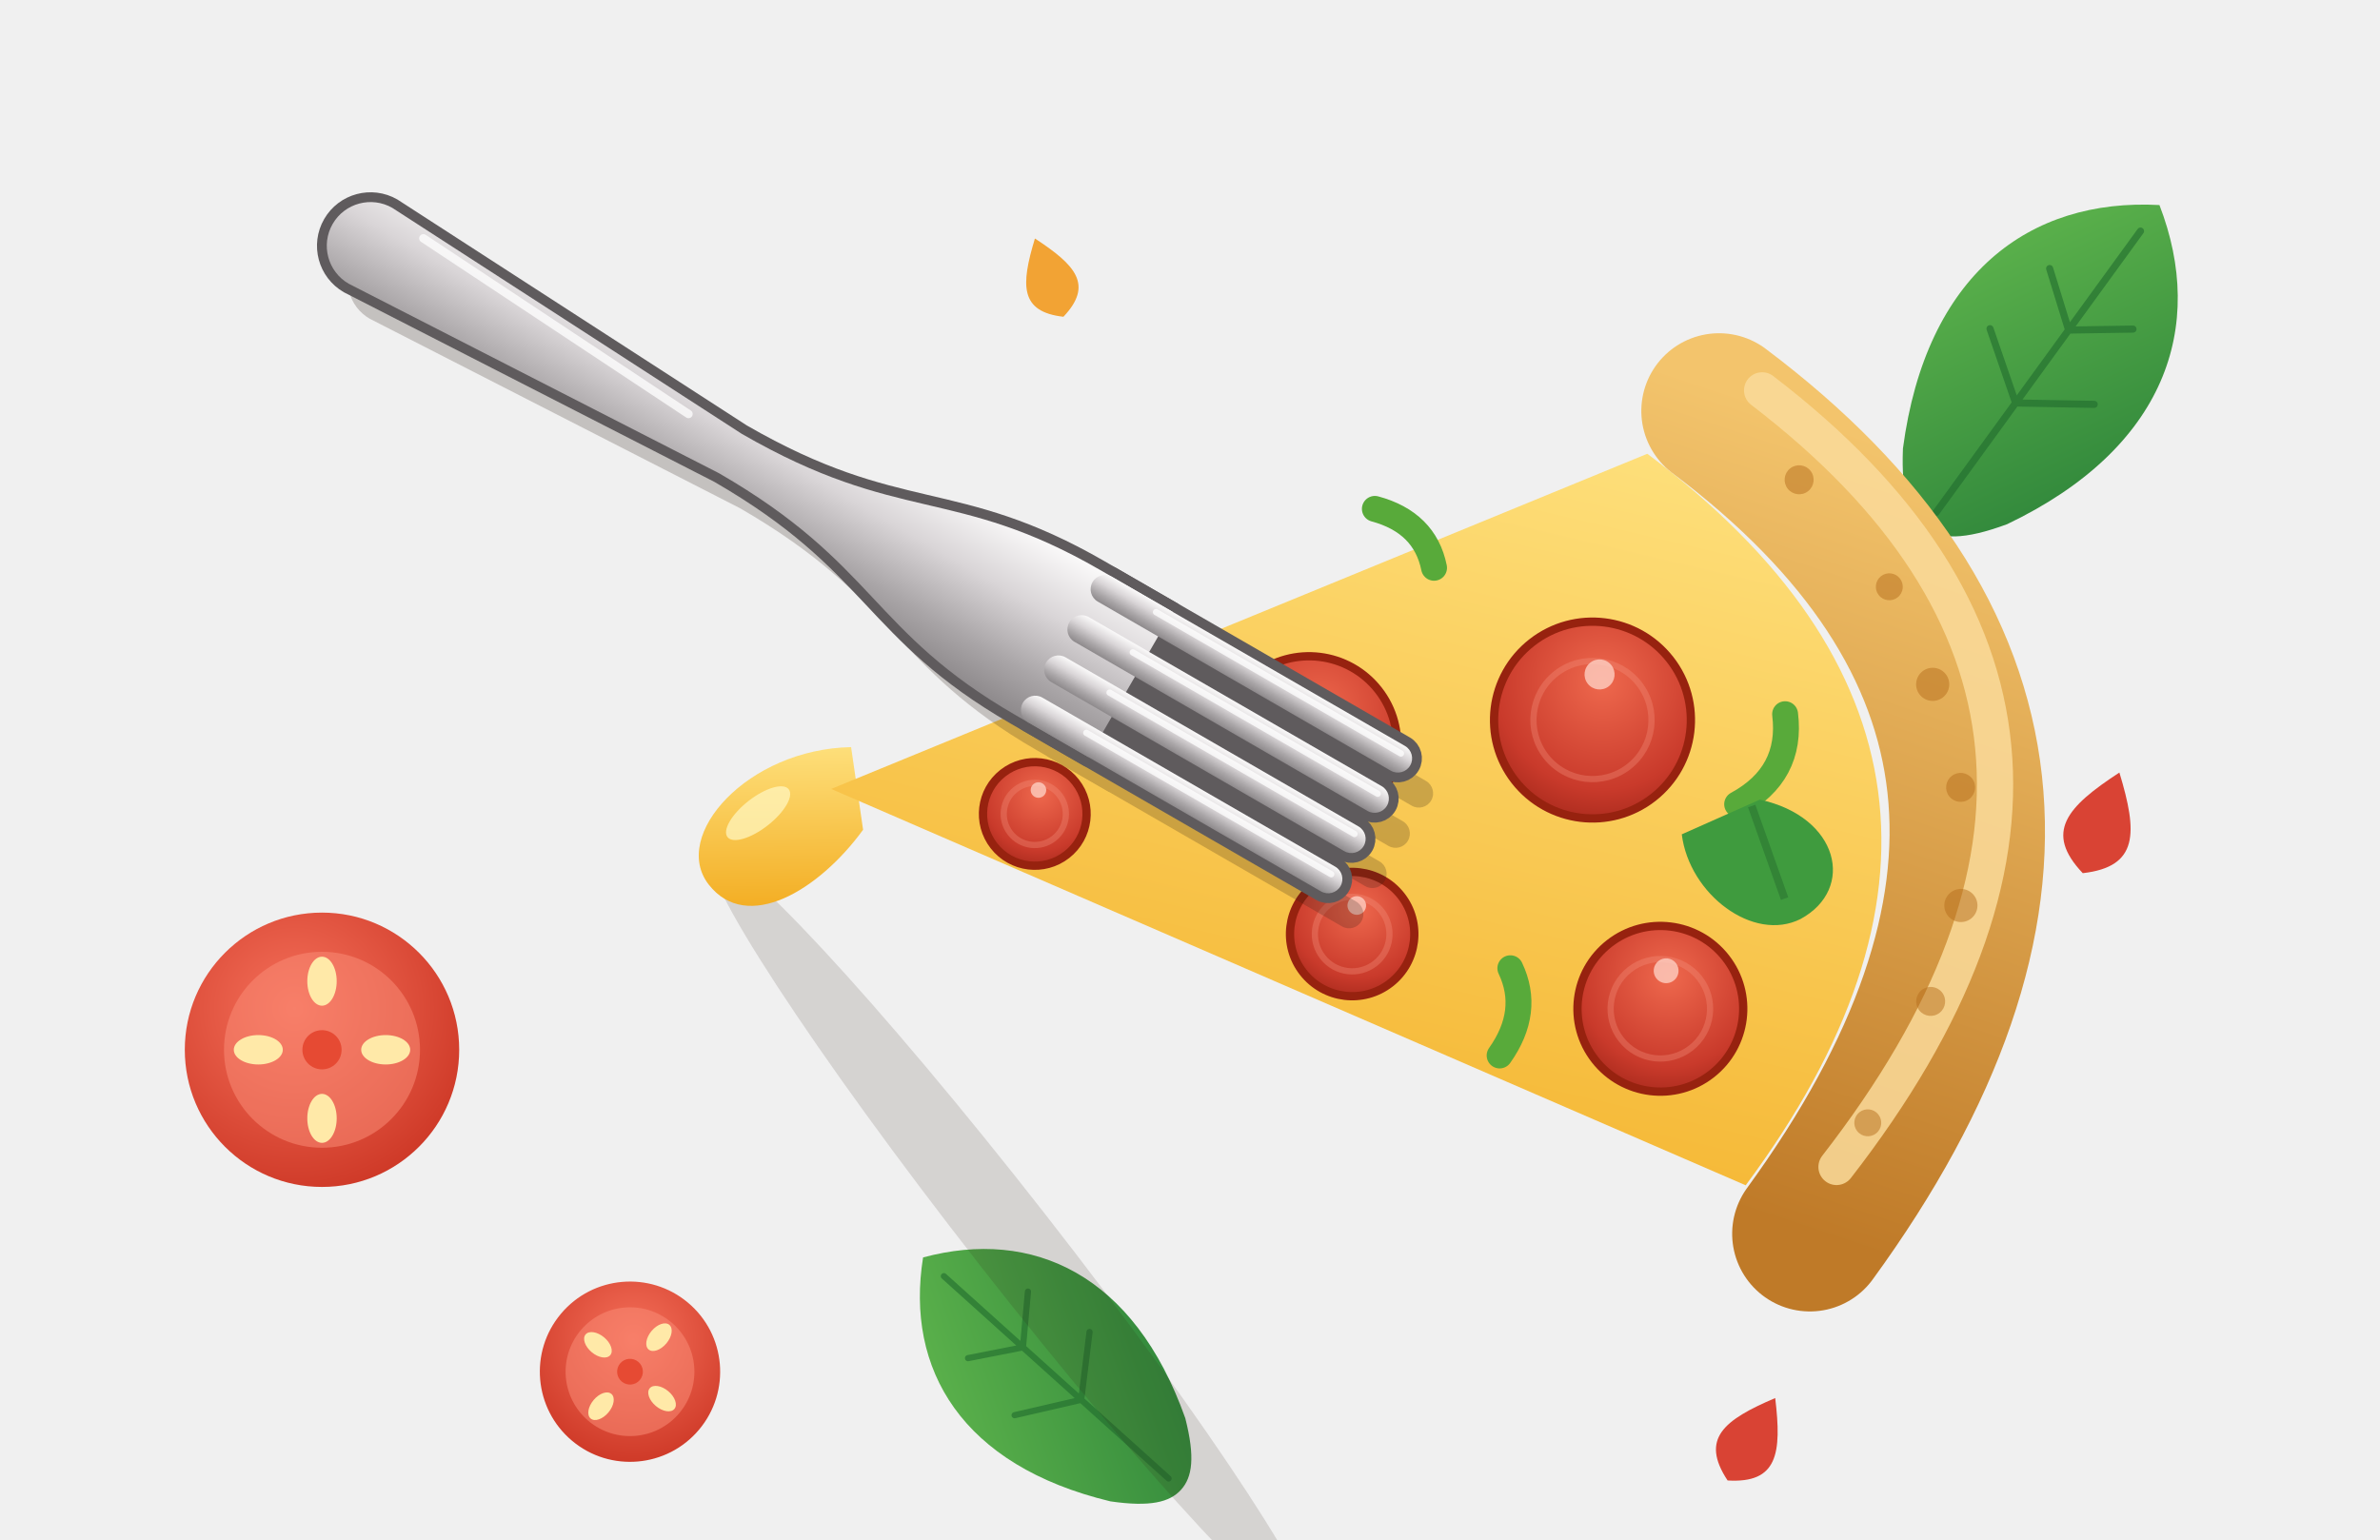
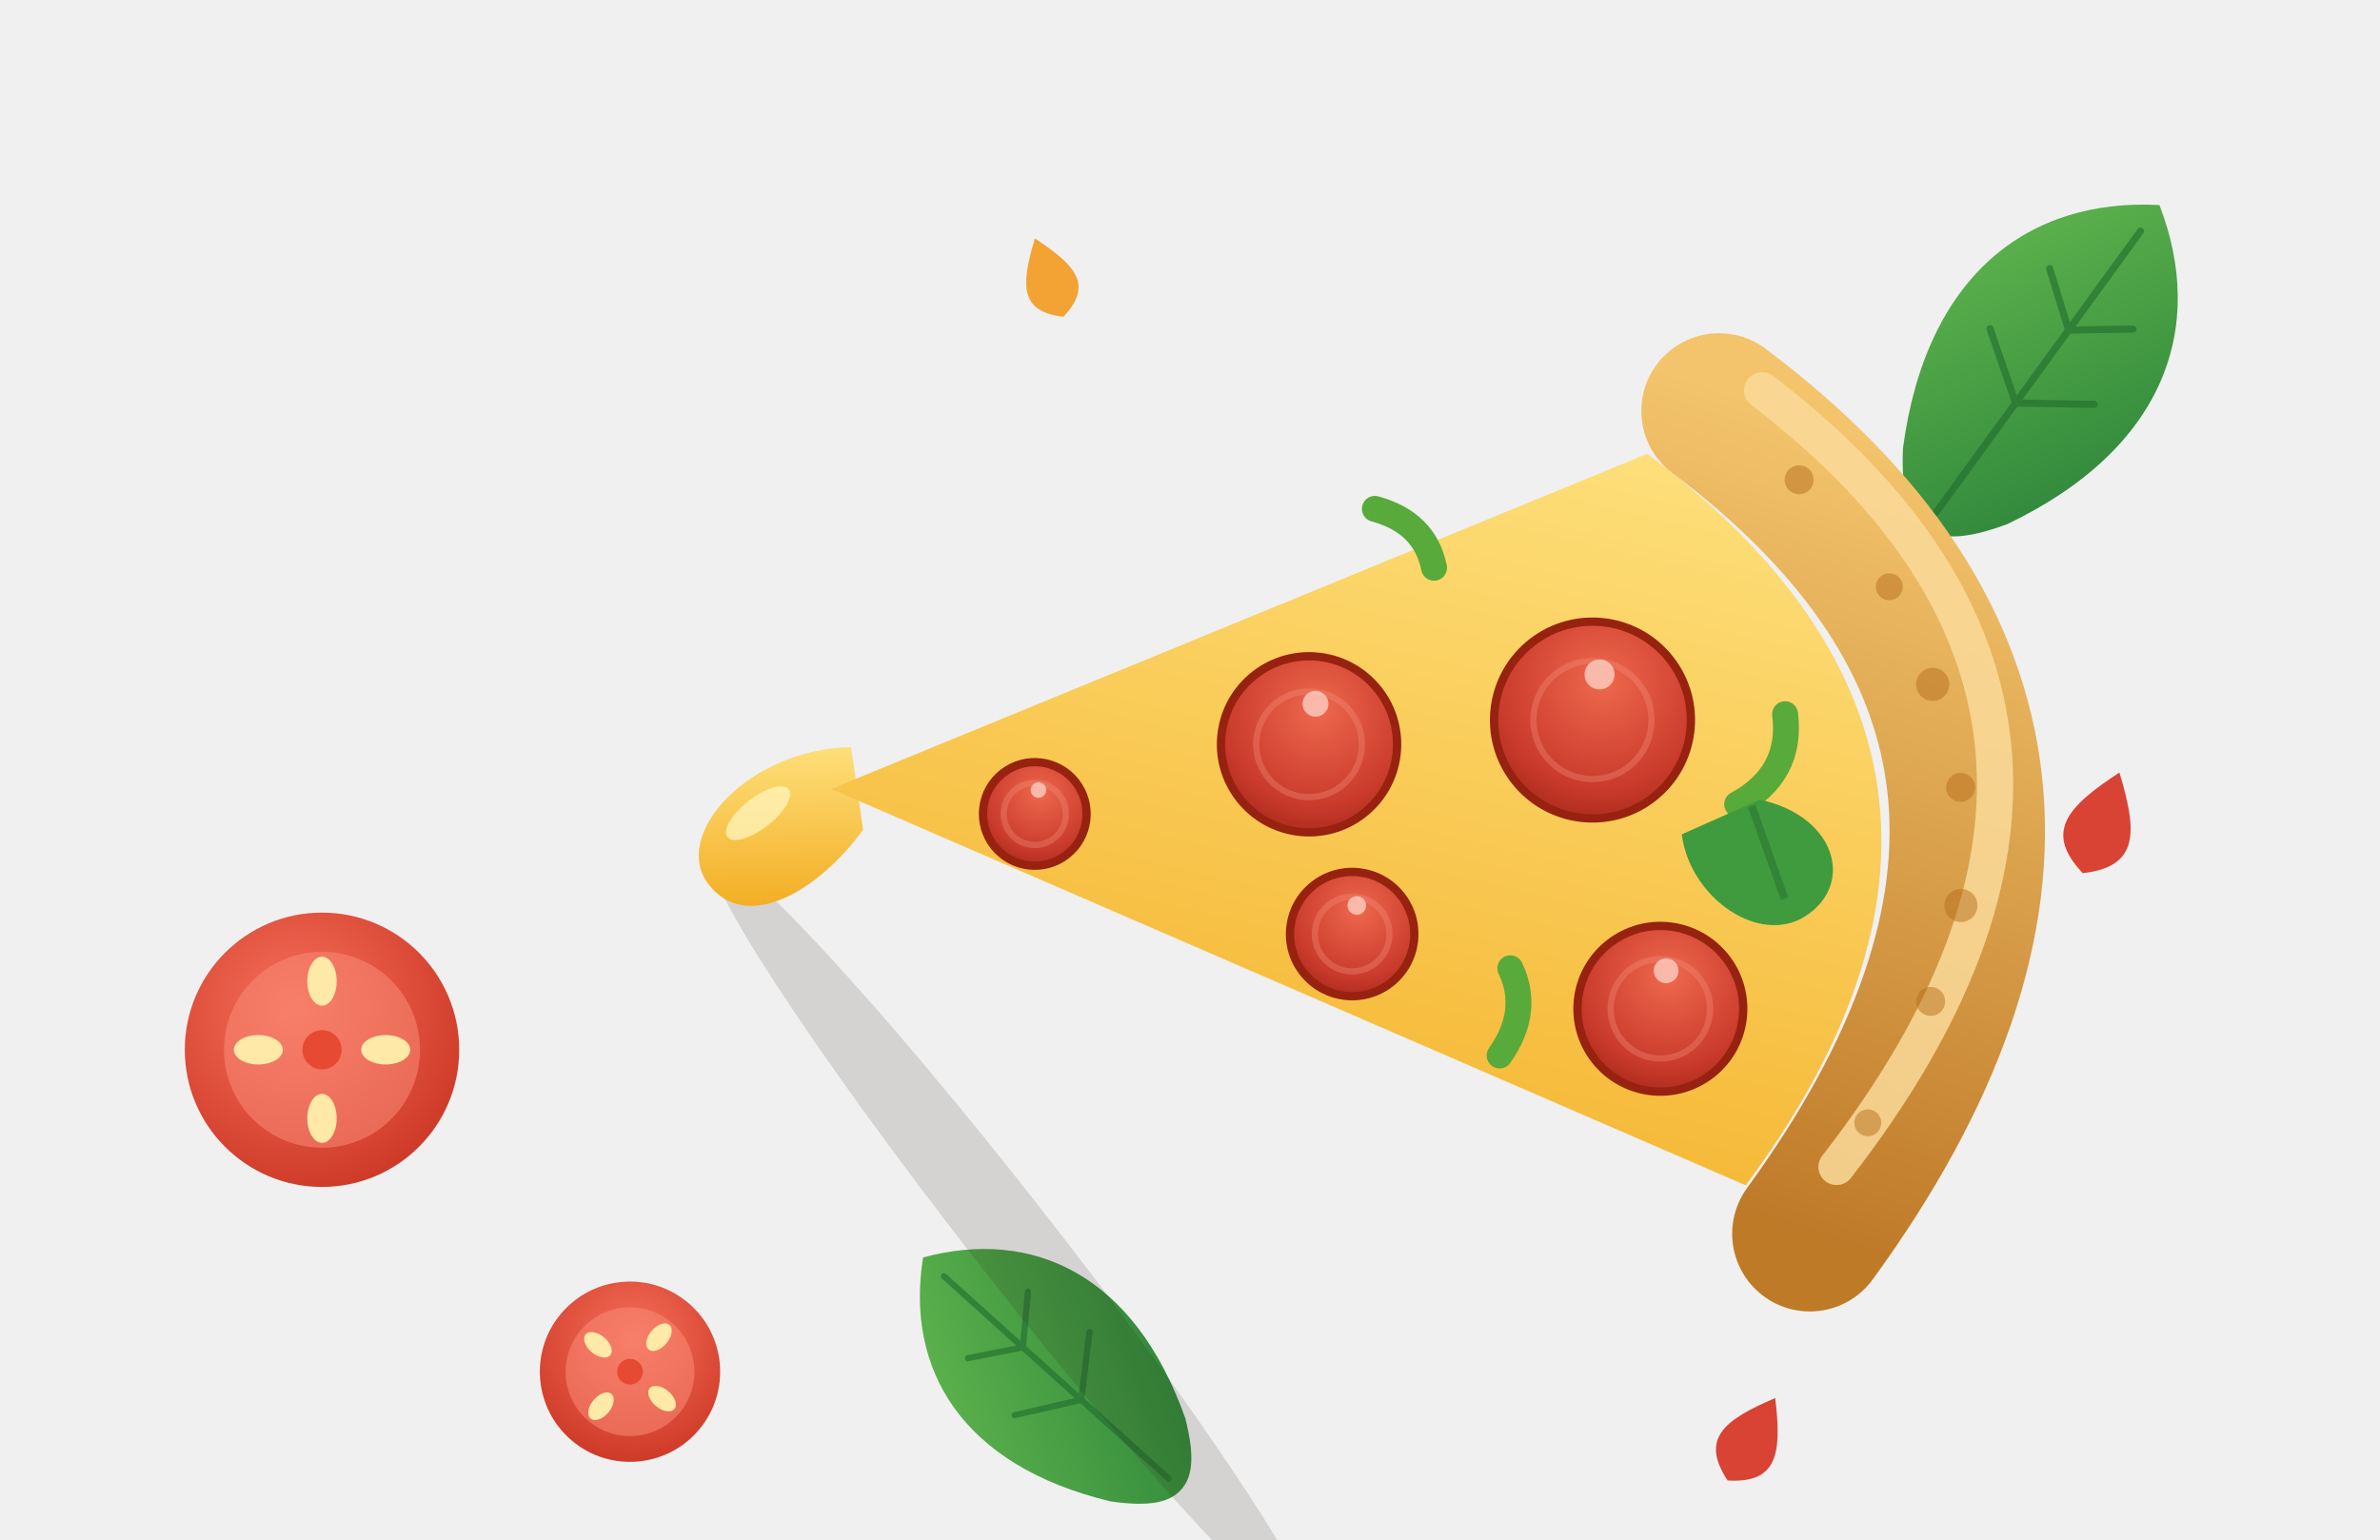
- <svg xmlns="http://www.w3.org/2000/svg" viewBox="0 0 340 220" width="340" height="220" role="img" aria-label="Pizza slice on a fork with basil and tomatoes">
+ <svg xmlns="http://www.w3.org/2000/svg" viewBox="0 0 340 220" width="340" height="220" role="img" aria-label="Pizza slice with basil and tomatoes">
  <defs>
    <linearGradient id="f-pz-cheese" x1="0.1" y1="0" x2="0.9" y2="1">
      <stop offset="0" stop-color="#FFE585" />
      <stop offset="1" stop-color="#F2A91B" />
    </linearGradient>
    <linearGradient id="f-pz-crust" x1="0" y1="0" x2="1" y2="1">
      <stop offset="0" stop-color="#F3C46C" />
      <stop offset="1" stop-color="#BF7A28" />
    </linearGradient>
    <radialGradient id="f-pz-pep" cx="0.38" cy="0.34" r="0.78">
      <stop offset="0" stop-color="#EE684D" />
      <stop offset="0.7" stop-color="#C93A2B" />
      <stop offset="1" stop-color="#A12619" />
    </radialGradient>
-     <linearGradient id="f-fk-steel" x1="0" y1="0" x2="0" y2="1">
-       <stop offset="0" stop-color="#FAF9F9" />
-       <stop offset="0.38" stop-color="#D9D5D7" />
-       <stop offset="0.75" stop-color="#A9A5A7" />
-       <stop offset="1" stop-color="#8E8A8C" />
-     </linearGradient>
    <linearGradient id="f-bs-leaf" x1="0" y1="0" x2="1" y2="1">
      <stop offset="0" stop-color="#63B94E" />
      <stop offset="1" stop-color="#2A8139" />
    </linearGradient>
    <radialGradient id="f-tm-t" cx="0.4" cy="0.35" r="0.8">
      <stop offset="0" stop-color="#F5705A" />
      <stop offset="1" stop-color="#C8301F" />
    </radialGradient>
  </defs>
  <g transform="translate(300 118) rotate(20) scale(0.9)">
    <path d="M0-9C6-1 8 4 0 8-8 4-6-1 0-9Z" fill="#D6301F" opacity="0.9" />
  </g>
  <g transform="translate(150 40) rotate(-20) scale(0.7)">
    <path d="M0-9C6-1 8 4 0 8-8 4-6-1 0-9Z" fill="#F29A1F" opacity="0.9" />
  </g>
  <g transform="translate(292 52) rotate(36) scale(0.46 0.46) translate(-50 -65)">
    <path d="M50 4C84 26 96 64 70 112c-8 12-14 16-20 16s-12-4-20-16C4 64 16 26 50 4Z" fill="url(#f-bs-leaf)" />
    <path d="M50 14V122M50 52 34 40M50 52 66 40M50 80 30 66M50 80 70 66" fill="none" stroke="#1F6A2D" stroke-width="2.2" stroke-linecap="round" opacity="0.6" />
  </g>
  <g transform="translate(150 196) rotate(-48) scale(0.4 0.4) translate(-50 -65)">
    <path d="M50 4C84 26 96 64 70 112c-8 12-14 16-20 16s-12-4-20-16C4 64 16 26 50 4Z" fill="url(#f-bs-leaf)" />
    <path d="M50 14V122M50 52 34 40M50 52 66 40M50 80 30 66M50 80 70 66" fill="none" stroke="#1F6A2D" stroke-width="2.2" stroke-linecap="round" opacity="0.6" />
  </g>
  <g transform="translate(208 120) rotate(52) scale(0.74 0.74) translate(-120 -125)">
    <ellipse cx="128" cy="240" rx="94" ry="8" fill="#2b1a10" opacity="0.14" />
    <path d="M34 206c-12 16-8 38 4 38 12 0 14-16 10-30Z" fill="url(#f-pz-cheese)" />
    <ellipse cx="33" cy="228" rx="3" ry="7.5" fill="#FFF6BD" opacity="0.75" />
    <path d="M38 214 84 50Q180 24 207 122Z" fill="url(#f-pz-cheese)" />
    <path d="M86 34Q190 6 222 118" fill="none" stroke="url(#f-pz-crust)" stroke-width="30" stroke-linecap="round" />
    <path d="M88 25Q188-1 215 106" fill="none" stroke="#FADB9A" stroke-width="7" stroke-linecap="round" opacity="0.85" />
    <g fill="#B66D1C" opacity="0.5">
      <circle cx="106" cy="30" r="2.8" />
      <circle cx="133" cy="29" r="2.6" />
      <circle cx="153" cy="34" r="3.2" />
      <circle cx="172" cy="42" r="2.8" />
      <circle cx="190" cy="56" r="3.2" />
      <circle cx="201" cy="72" r="2.8" />
      <circle cx="212" cy="96" r="2.6" />
    </g>
    <circle cx="118" cy="90" r="19" fill="url(#f-pz-pep)" stroke="#97220F" stroke-width="1.6" />
    <circle cx="118" cy="90" r="11.4" fill="none" stroke="#F4907A" stroke-width="1.2" opacity="0.35" />
    <circle cx="111.9" cy="83.5" r="2.9" fill="#FFD6CA" opacity="0.75" />
    <circle cx="170" cy="114" r="16" fill="url(#f-pz-pep)" stroke="#97220F" stroke-width="1.6" />
    <circle cx="170" cy="114" r="9.6" fill="none" stroke="#F4907A" stroke-width="1.2" opacity="0.35" />
    <circle cx="164.9" cy="108.6" r="2.4" fill="#FFD6CA" opacity="0.75" />
    <circle cx="88" cy="136" r="17" fill="url(#f-pz-pep)" stroke="#97220F" stroke-width="1.6" />
    <circle cx="88" cy="136" r="10.2" fill="none" stroke="#F4907A" stroke-width="1.2" opacity="0.35" />
    <circle cx="82.6" cy="130.2" r="2.5" fill="#FFD6CA" opacity="0.75" />
    <circle cx="122" cy="152" r="12" fill="url(#f-pz-pep)" stroke="#97220F" stroke-width="1.6" />
    <circle cx="122" cy="152" r="7.2" fill="none" stroke="#F4907A" stroke-width="1.2" opacity="0.35" />
    <circle cx="118.2" cy="147.9" r="1.8" fill="#FFD6CA" opacity="0.75" />
    <circle cx="66" cy="186" r="10" fill="url(#f-pz-pep)" stroke="#97220F" stroke-width="1.6" />
    <circle cx="66" cy="186" r="6.0" fill="none" stroke="#F4907A" stroke-width="1.2" opacity="0.35" />
    <circle cx="62.8" cy="182.6" r="1.5" fill="#FFD6CA" opacity="0.75" />
    <g fill="none" stroke="#58AA3A" stroke-width="5" stroke-linecap="round">
      <path d="M140 60q10 6 8 18" />
      <path d="M146 132q9 2 12 12" />
      <path d="M60 98q8-6 16-2" />
    </g>
    <path d="M150 74c12-10 25-4 23 8-2 10-17 14-27 8Z" fill="#3F9B3E" />
    <path d="M150 76 168 82" stroke="#2D7A33" stroke-width="1.5" opacity="0.7" />
  </g>
-   <g opacity="0.22" transform="translate(3 5)">
-     <g transform="translate(122 75) rotate(30) scale(-1 1) translate(-86 -16)">
-       <g transform="translate(0 16)" fill="#2b1a10">
-         <rect x="0" y="-12.00" width="52.4" height="4.08" rx="2.04" />
-         <rect x="0" y="-5.36" width="52.4" height="4.08" rx="2.04" />
-         <rect x="0" y="1.28" width="52.4" height="4.08" rx="2.04" />
-         <rect x="0" y="7.92" width="52.4" height="4.08" rx="2.04" />
-         <path d="M40.4 -12H52.4C76.4 -12 80.4 -3.25 106.4 -3.25L165.75 -6.25A6.25 6.25 0 0 1 165.75 6.25L106.4 3.25C80.4 3.25 76.4 12 52.4 12H40.4Z" />
-       </g>
-     </g>
-   </g>
-   <g transform="translate(122 75) rotate(30) scale(-1 1) translate(-86 -16)">
-     <g transform="translate(0 16)">
-       <g fill="#5f5b5d" stroke="#5f5b5d" stroke-width="2.8" stroke-linejoin="round">
-         <rect x="0" y="-12.00" width="52.4" height="4.08" rx="2.04" />
-         <rect x="0" y="-5.36" width="52.4" height="4.08" rx="2.04" />
-         <rect x="0" y="1.28" width="52.4" height="4.08" rx="2.04" />
-         <rect x="0" y="7.92" width="52.4" height="4.08" rx="2.04" />
-         <path d="M40.4 -12H52.4C76.4 -12 80.4 -3.25 106.4 -3.25L165.75 -6.25A6.25 6.25 0 0 1 165.75 6.25L106.4 3.25C80.4 3.25 76.4 12 52.4 12H40.4Z" />
-       </g>
-       <g fill="url(#f-fk-steel)">
-         <path d="M40.4 -12H52.4C76.4 -12 80.4 -3.25 106.4 -3.25L165.75 -6.25A6.25 6.25 0 0 1 165.75 6.25L106.4 3.25C80.4 3.25 76.4 12 52.4 12H40.4Z" />
-         <rect x="0" y="-12.00" width="52.4" height="4.08" rx="2.04" />
-         <rect x="0" y="-5.36" width="52.4" height="4.08" rx="2.04" />
-         <rect x="0" y="1.28" width="52.4" height="4.08" rx="2.04" />
-         <rect x="0" y="7.92" width="52.4" height="4.08" rx="2.04" />
-       </g>
-       <g fill="none" stroke="#fff" stroke-opacity="0.75" stroke-linecap="round">
-         <path d="M2.0 -10.78H42.4" stroke-width="0.90" />
-         <path d="M2.0 -4.14H42.4" stroke-width="0.90" />
-         <path d="M2.0 2.50H42.4" stroke-width="0.90" />
-         <path d="M2.0 9.14H42.4" stroke-width="0.90" />
-         <path d="M114.4 -1.9L159.75 -4.7" stroke-width="1.2" />
-       </g>
-     </g>
-   </g>
  <g transform="translate(46 150) rotate(0) scale(0.7 0.7) translate(-30 -30)">
    <circle cx="30" cy="30" r="28" fill="url(#f-tm-t)" />
    <circle cx="30" cy="30" r="20" fill="#F98A74" opacity="0.55" />
    <g fill="#FFE9A8">
      <ellipse cx="30" cy="16" rx="3" ry="5" />
      <ellipse cx="43" cy="30" rx="5" ry="3" />
      <ellipse cx="30" cy="44" rx="3" ry="5" />
      <ellipse cx="17" cy="30" rx="5" ry="3" />
    </g>
    <circle cx="30" cy="30" r="4" fill="#E64A33" />
  </g>
  <g transform="translate(90 196) rotate(40) scale(0.46 0.46) translate(-30 -30)">
    <circle cx="30" cy="30" r="28" fill="url(#f-tm-t)" />
    <circle cx="30" cy="30" r="20" fill="#F98A74" opacity="0.55" />
    <g fill="#FFE9A8">
      <ellipse cx="30" cy="16" rx="3" ry="5" />
      <ellipse cx="43" cy="30" rx="5" ry="3" />
      <ellipse cx="30" cy="44" rx="3" ry="5" />
      <ellipse cx="17" cy="30" rx="5" ry="3" />
    </g>
    <circle cx="30" cy="30" r="4" fill="#E64A33" />
  </g>
  <g transform="translate(250 206) rotate(30) scale(0.8)">
    <path d="M0-9C6-1 8 4 0 8-8 4-6-1 0-9Z" fill="#D6301F" opacity="0.9" />
  </g>
</svg>
